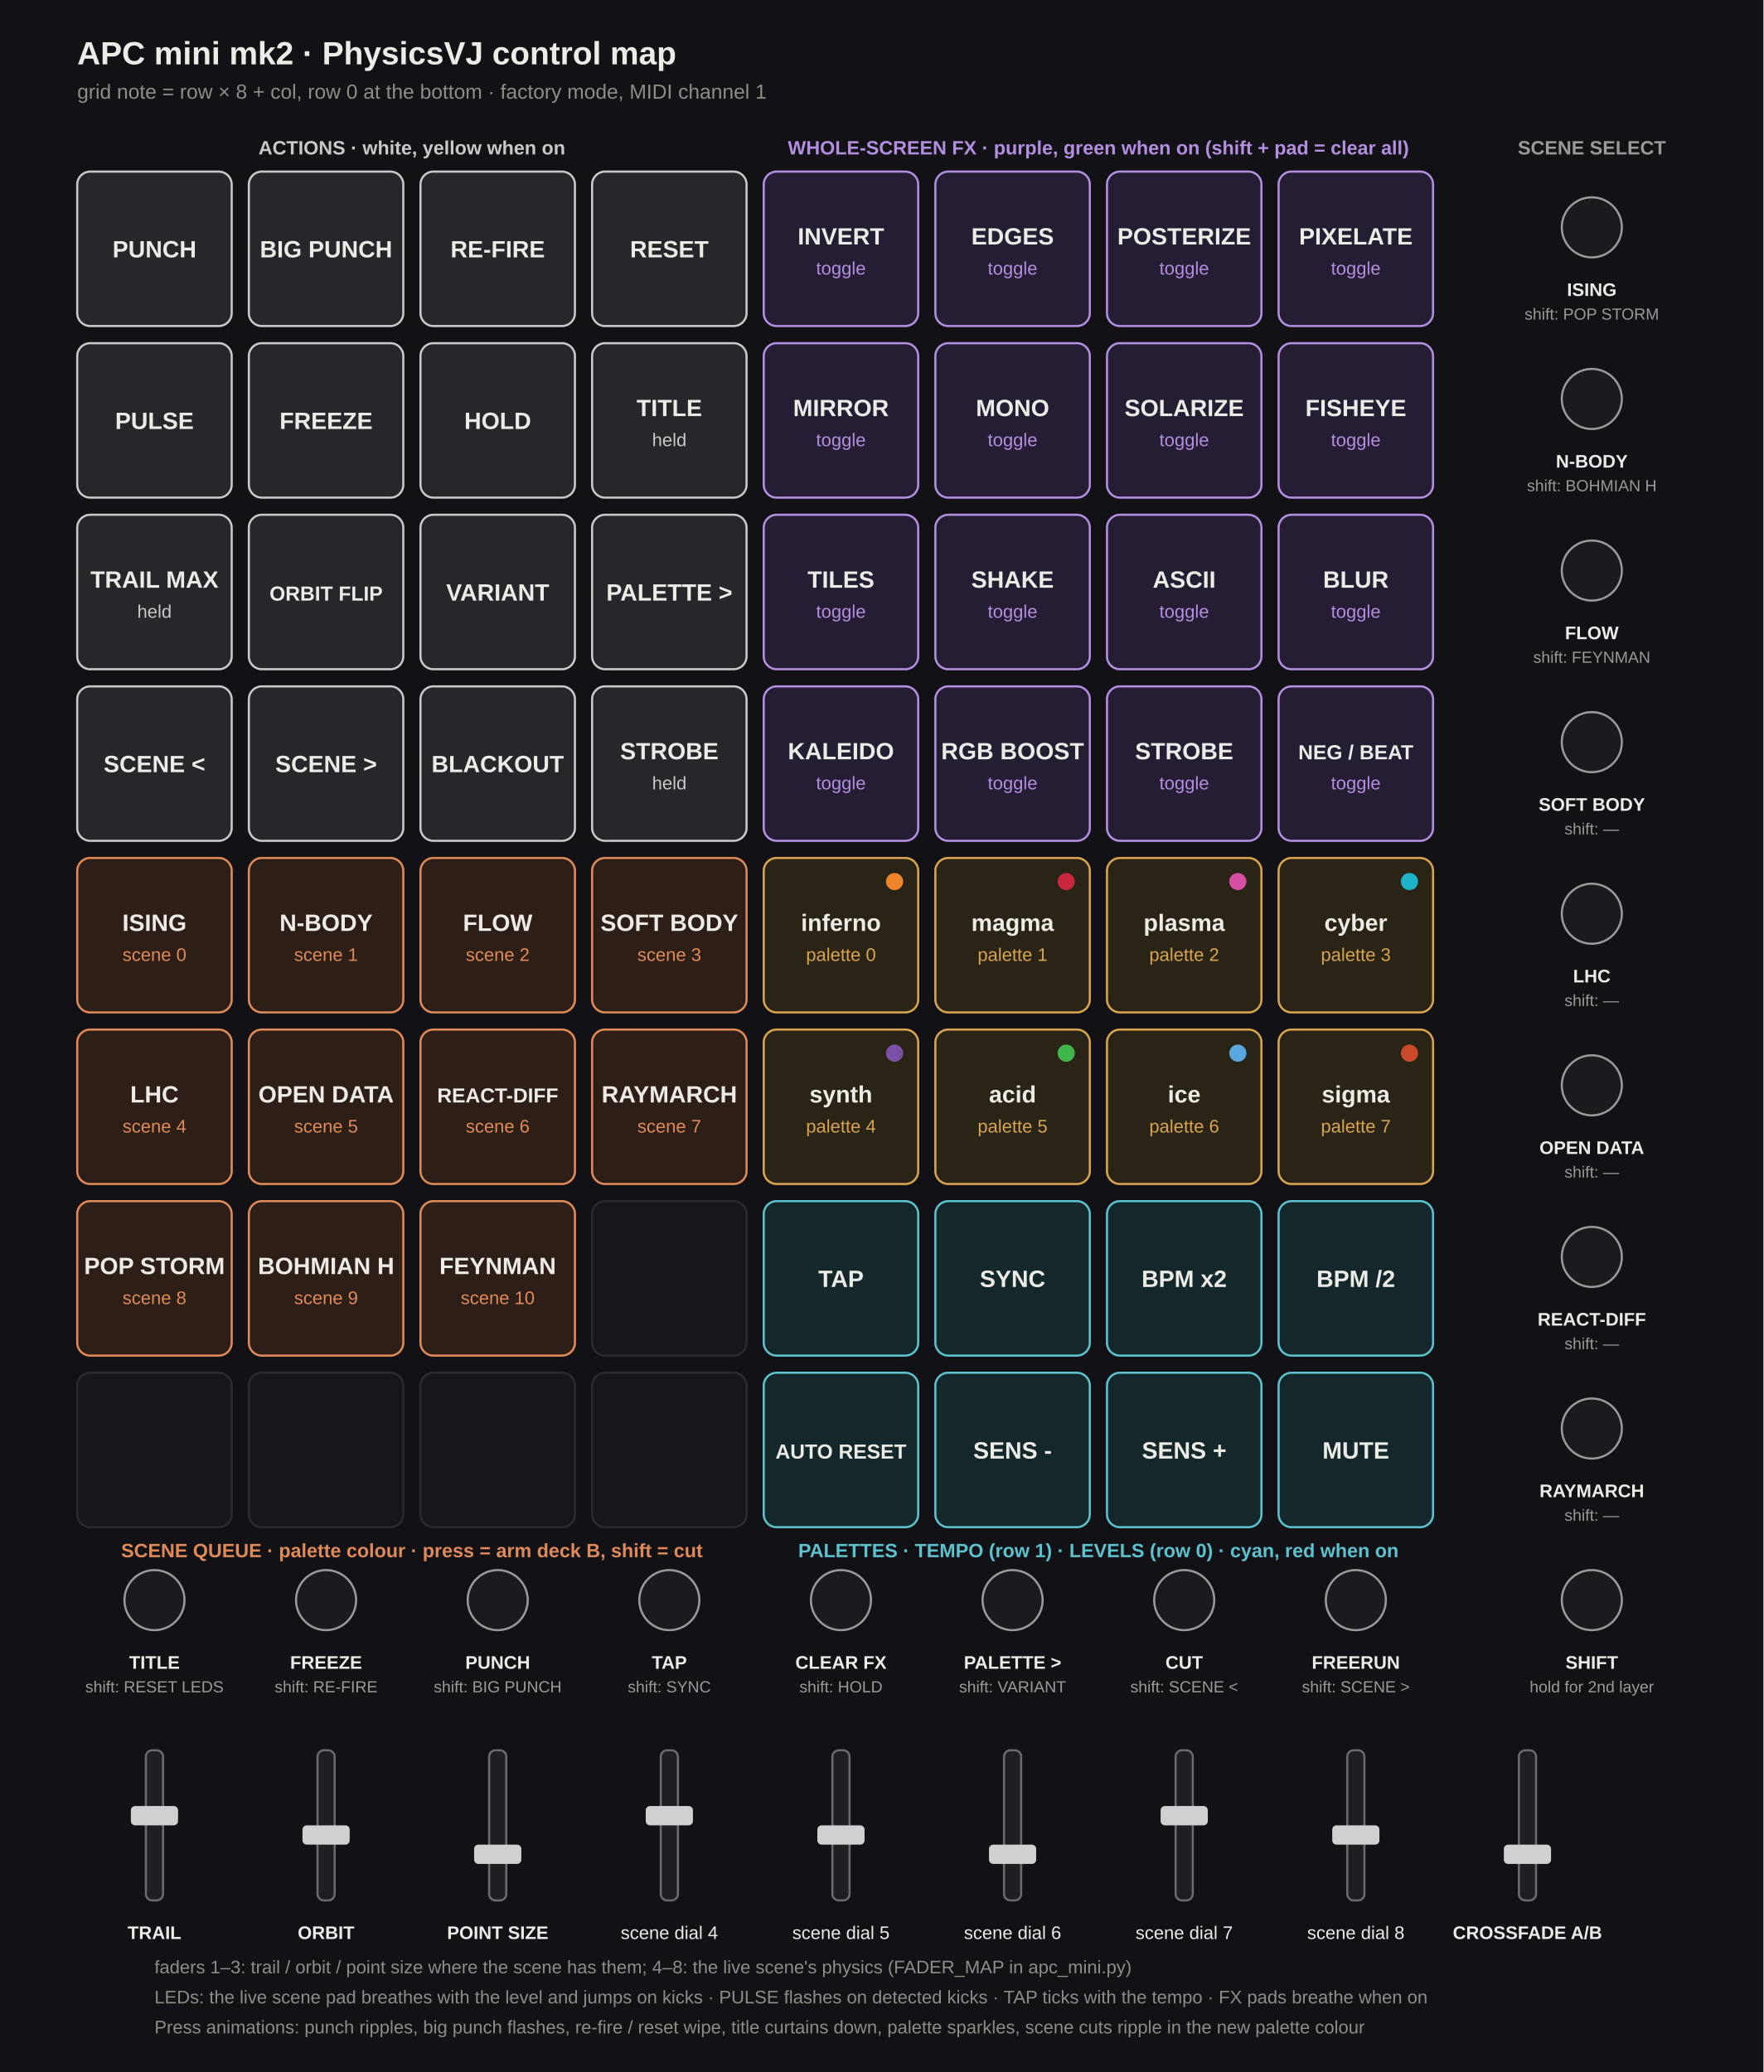
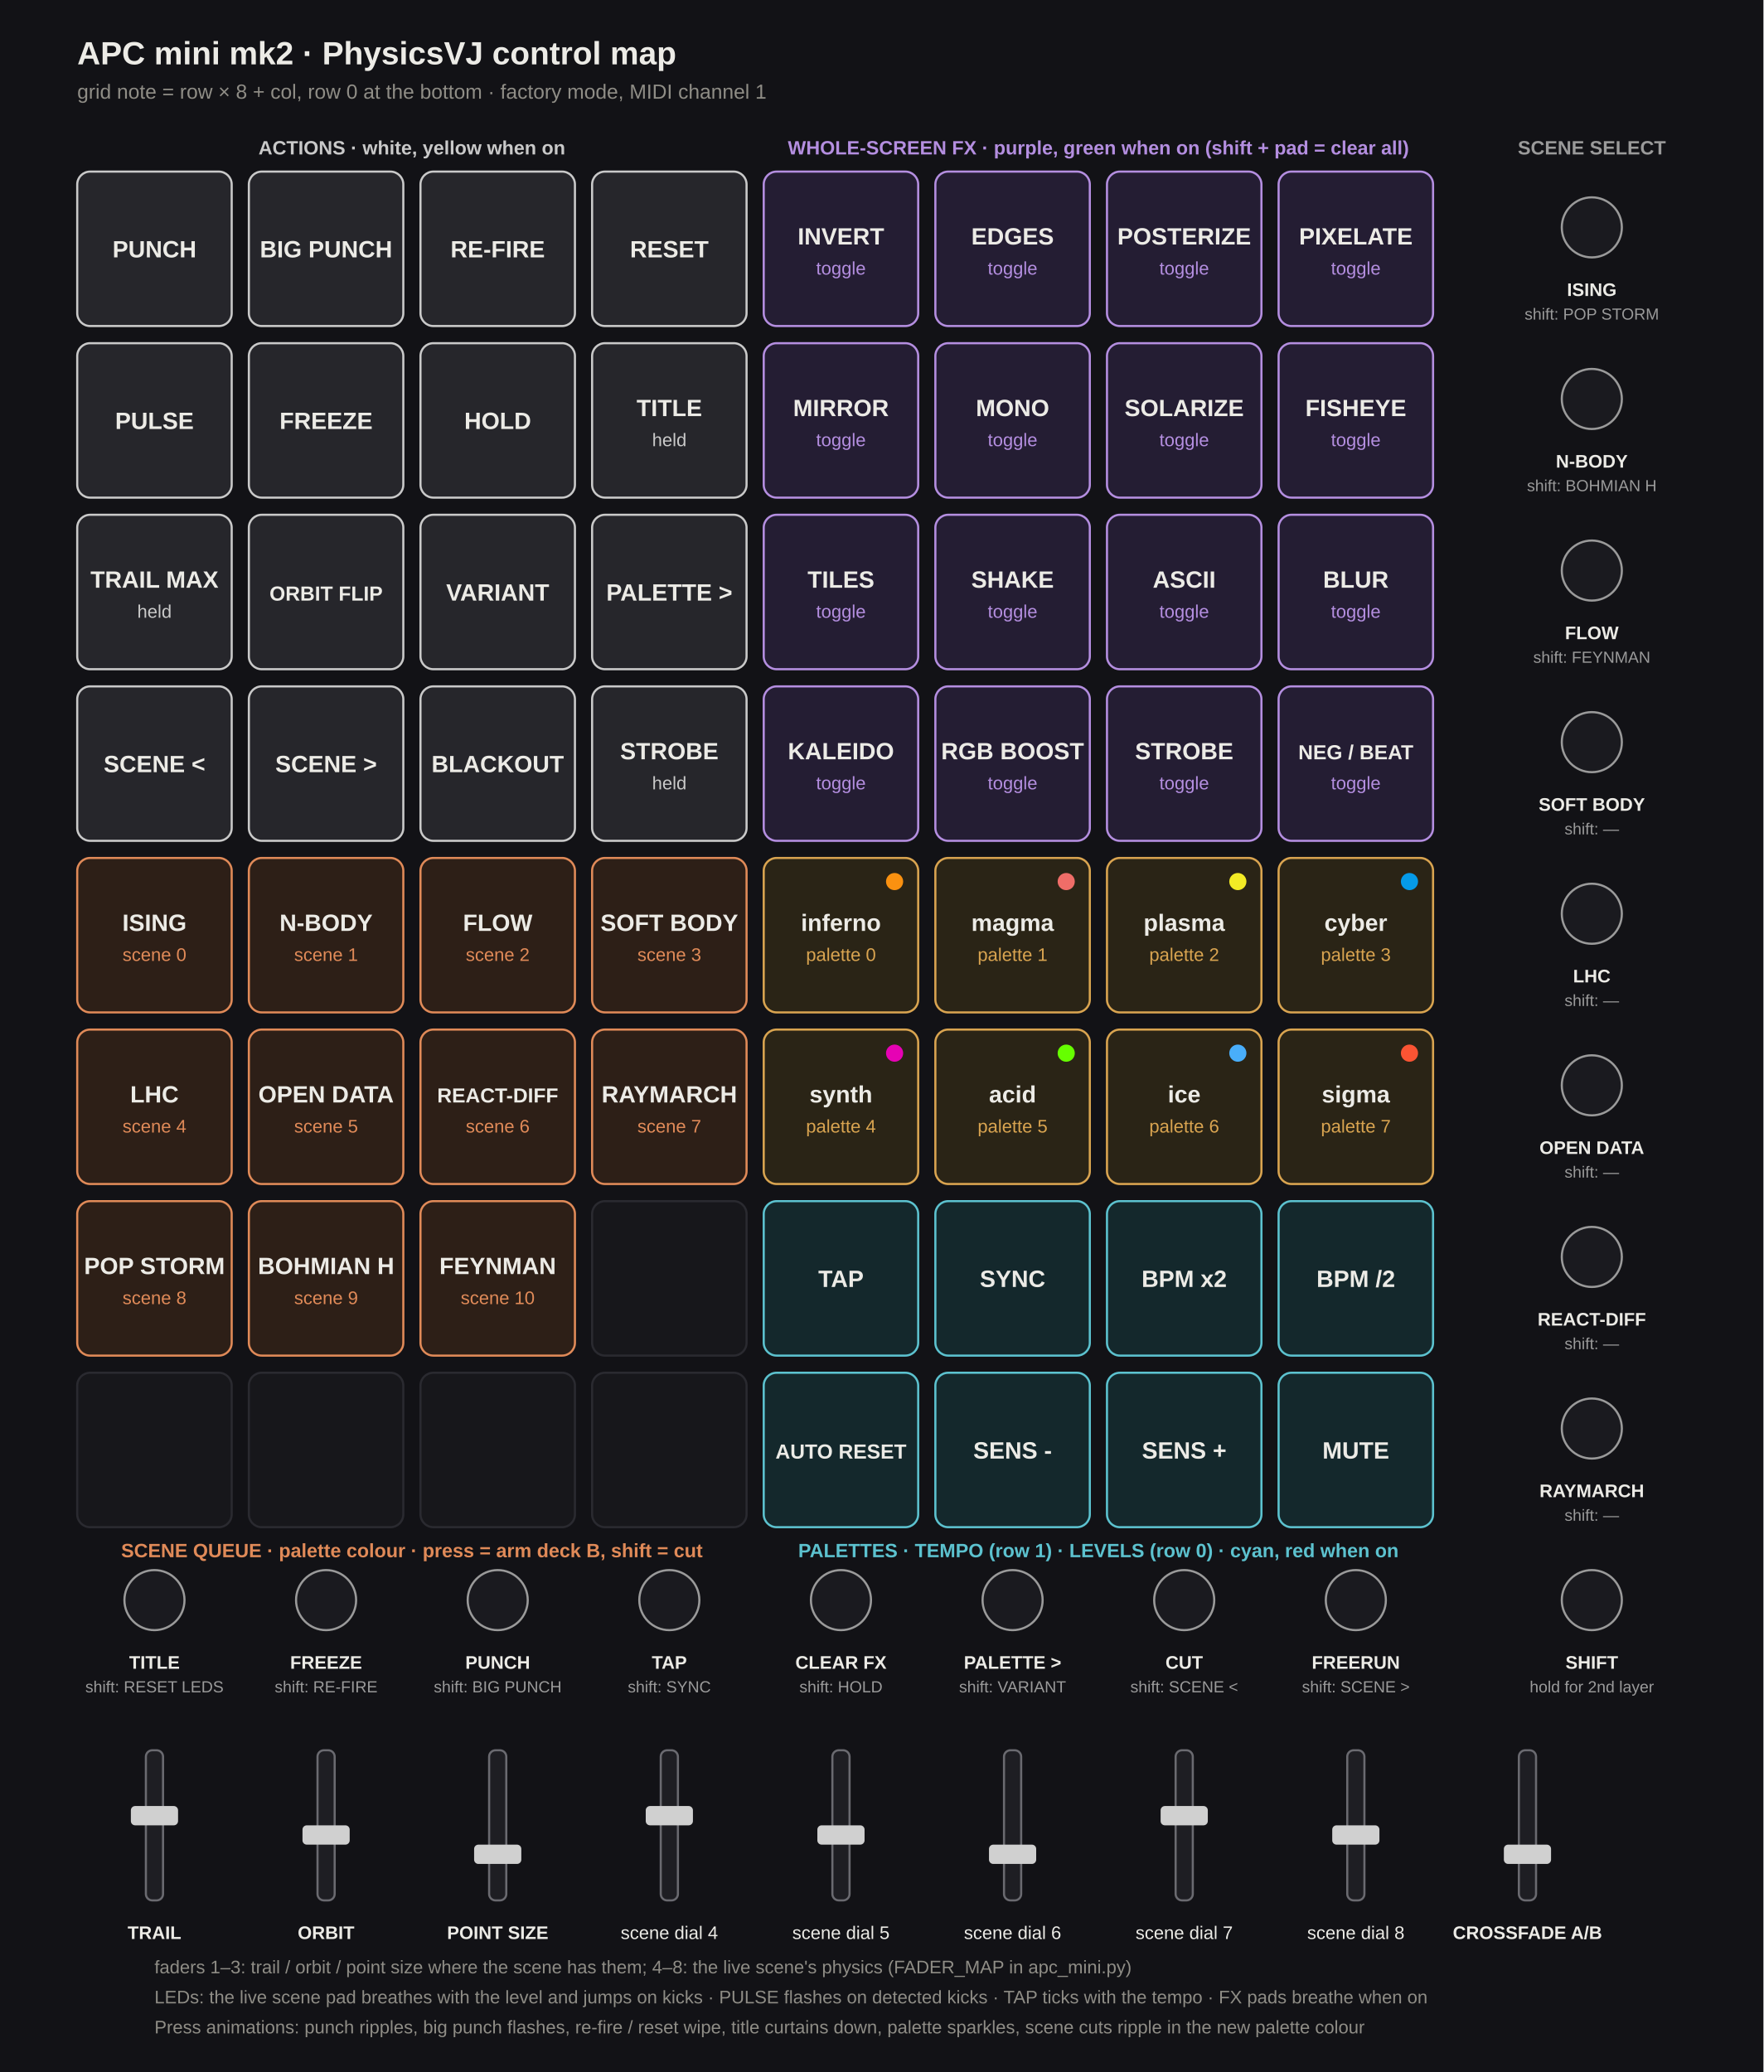
<svg xmlns="http://www.w3.org/2000/svg" width="822" height="966" viewBox="0 0 822 966">
  <rect width="100%" height="100%" fill="#121216" />
  <text x="36.0" y="30.0" font-size="15.0" font-weight="600" fill="#ecebe6" text-anchor="start" font-family="'IBM Plex Sans', 'Helvetica Neue', Arial, sans-serif">APC mini mk2  ·  PhysicsVJ control map</text>
  <text x="36.0" y="46.0" font-size="9.5" font-weight="400" fill="#8f8d86" text-anchor="start" font-family="'IBM Plex Sans', 'Helvetica Neue', Arial, sans-serif">grid note = row × 8 + col, row 0 at the bottom · factory mode, MIDI channel 1</text>
  <rect x="36.0" y="640.0" width="72" height="72" rx="6" fill="#17171b" stroke="#2a2a30" stroke-width="1" />
  <text x="72.0" y="680.0" font-size="11.0" font-weight="600" fill="#ecebe6" text-anchor="middle" font-family="'IBM Plex Sans', 'Helvetica Neue', Arial, sans-serif" />
  <rect x="116.0" y="640.0" width="72" height="72" rx="6" fill="#17171b" stroke="#2a2a30" stroke-width="1" />
  <text x="152.0" y="680.0" font-size="11.0" font-weight="600" fill="#ecebe6" text-anchor="middle" font-family="'IBM Plex Sans', 'Helvetica Neue', Arial, sans-serif" />
  <rect x="196.0" y="640.0" width="72" height="72" rx="6" fill="#17171b" stroke="#2a2a30" stroke-width="1" />
  <text x="232.0" y="680.0" font-size="11.0" font-weight="600" fill="#ecebe6" text-anchor="middle" font-family="'IBM Plex Sans', 'Helvetica Neue', Arial, sans-serif" />
  <rect x="276.0" y="640.0" width="72" height="72" rx="6" fill="#17171b" stroke="#2a2a30" stroke-width="1" />
  <text x="312.0" y="680.0" font-size="11.0" font-weight="600" fill="#ecebe6" text-anchor="middle" font-family="'IBM Plex Sans', 'Helvetica Neue', Arial, sans-serif" />
  <rect x="356.0" y="640.0" width="72" height="72" rx="6" fill="#14282c" stroke="#5cc2cf" stroke-width="1" />
  <text x="392.0" y="680.0" font-size="9.5" font-weight="600" fill="#ecebe6" text-anchor="middle" font-family="'IBM Plex Sans', 'Helvetica Neue', Arial, sans-serif">AUTO RESET</text>
  <rect x="436.0" y="640.0" width="72" height="72" rx="6" fill="#14282c" stroke="#5cc2cf" stroke-width="1" />
  <text x="472.0" y="680.0" font-size="11.0" font-weight="600" fill="#ecebe6" text-anchor="middle" font-family="'IBM Plex Sans', 'Helvetica Neue', Arial, sans-serif">SENS -</text>
  <rect x="516.0" y="640.0" width="72" height="72" rx="6" fill="#14282c" stroke="#5cc2cf" stroke-width="1" />
  <text x="552.0" y="680.0" font-size="11.0" font-weight="600" fill="#ecebe6" text-anchor="middle" font-family="'IBM Plex Sans', 'Helvetica Neue', Arial, sans-serif">SENS +</text>
  <rect x="596.0" y="640.0" width="72" height="72" rx="6" fill="#14282c" stroke="#5cc2cf" stroke-width="1" />
  <text x="632.0" y="680.0" font-size="11.0" font-weight="600" fill="#ecebe6" text-anchor="middle" font-family="'IBM Plex Sans', 'Helvetica Neue', Arial, sans-serif">MUTE</text>
  <rect x="36.0" y="560.0" width="72" height="72" rx="6" fill="#2d1f17" stroke="#e08a58" stroke-width="1" />
  <text x="72.0" y="594.0" font-size="11.0" font-weight="600" fill="#ecebe6" text-anchor="middle" font-family="'IBM Plex Sans', 'Helvetica Neue', Arial, sans-serif">POP STORM</text>
  <text x="72.0" y="608.0" font-size="8.5" font-weight="400" fill="#e08a58" text-anchor="middle" font-family="'IBM Plex Sans', 'Helvetica Neue', Arial, sans-serif">scene 8</text>
  <rect x="116.0" y="560.0" width="72" height="72" rx="6" fill="#2d1f17" stroke="#e08a58" stroke-width="1" />
  <text x="152.0" y="594.0" font-size="11.0" font-weight="600" fill="#ecebe6" text-anchor="middle" font-family="'IBM Plex Sans', 'Helvetica Neue', Arial, sans-serif">BOHMIAN H</text>
  <text x="152.0" y="608.0" font-size="8.5" font-weight="400" fill="#e08a58" text-anchor="middle" font-family="'IBM Plex Sans', 'Helvetica Neue', Arial, sans-serif">scene 9</text>
  <rect x="196.0" y="560.0" width="72" height="72" rx="6" fill="#2d1f17" stroke="#e08a58" stroke-width="1" />
  <text x="232.0" y="594.0" font-size="11.0" font-weight="600" fill="#ecebe6" text-anchor="middle" font-family="'IBM Plex Sans', 'Helvetica Neue', Arial, sans-serif">FEYNMAN</text>
  <text x="232.0" y="608.0" font-size="8.5" font-weight="400" fill="#e08a58" text-anchor="middle" font-family="'IBM Plex Sans', 'Helvetica Neue', Arial, sans-serif">scene 10</text>
  <rect x="276.0" y="560.0" width="72" height="72" rx="6" fill="#17171b" stroke="#2a2a30" stroke-width="1" />
  <text x="312.0" y="600.0" font-size="11.0" font-weight="600" fill="#ecebe6" text-anchor="middle" font-family="'IBM Plex Sans', 'Helvetica Neue', Arial, sans-serif" />
  <rect x="356.0" y="560.0" width="72" height="72" rx="6" fill="#14282c" stroke="#5cc2cf" stroke-width="1" />
  <text x="392.0" y="600.0" font-size="11.0" font-weight="600" fill="#ecebe6" text-anchor="middle" font-family="'IBM Plex Sans', 'Helvetica Neue', Arial, sans-serif">TAP</text>
  <rect x="436.0" y="560.0" width="72" height="72" rx="6" fill="#14282c" stroke="#5cc2cf" stroke-width="1" />
  <text x="472.0" y="600.0" font-size="11.0" font-weight="600" fill="#ecebe6" text-anchor="middle" font-family="'IBM Plex Sans', 'Helvetica Neue', Arial, sans-serif">SYNC</text>
  <rect x="516.0" y="560.0" width="72" height="72" rx="6" fill="#14282c" stroke="#5cc2cf" stroke-width="1" />
  <text x="552.0" y="600.0" font-size="11.0" font-weight="600" fill="#ecebe6" text-anchor="middle" font-family="'IBM Plex Sans', 'Helvetica Neue', Arial, sans-serif">BPM x2</text>
  <rect x="596.0" y="560.0" width="72" height="72" rx="6" fill="#14282c" stroke="#5cc2cf" stroke-width="1" />
  <text x="632.0" y="600.0" font-size="11.0" font-weight="600" fill="#ecebe6" text-anchor="middle" font-family="'IBM Plex Sans', 'Helvetica Neue', Arial, sans-serif">BPM /2</text>
  <rect x="36.0" y="480.0" width="72" height="72" rx="6" fill="#2d1f17" stroke="#e08a58" stroke-width="1" />
  <text x="72.0" y="514.0" font-size="11.0" font-weight="600" fill="#ecebe6" text-anchor="middle" font-family="'IBM Plex Sans', 'Helvetica Neue', Arial, sans-serif">LHC</text>
  <text x="72.0" y="528.0" font-size="8.5" font-weight="400" fill="#e08a58" text-anchor="middle" font-family="'IBM Plex Sans', 'Helvetica Neue', Arial, sans-serif">scene 4</text>
  <rect x="116.0" y="480.0" width="72" height="72" rx="6" fill="#2d1f17" stroke="#e08a58" stroke-width="1" />
  <text x="152.0" y="514.0" font-size="11.0" font-weight="600" fill="#ecebe6" text-anchor="middle" font-family="'IBM Plex Sans', 'Helvetica Neue', Arial, sans-serif">OPEN DATA</text>
  <text x="152.0" y="528.0" font-size="8.5" font-weight="400" fill="#e08a58" text-anchor="middle" font-family="'IBM Plex Sans', 'Helvetica Neue', Arial, sans-serif">scene 5</text>
  <rect x="196.0" y="480.0" width="72" height="72" rx="6" fill="#2d1f17" stroke="#e08a58" stroke-width="1" />
  <text x="232.0" y="514.0" font-size="9.5" font-weight="600" fill="#ecebe6" text-anchor="middle" font-family="'IBM Plex Sans', 'Helvetica Neue', Arial, sans-serif">REACT-DIFF</text>
  <text x="232.0" y="528.0" font-size="8.5" font-weight="400" fill="#e08a58" text-anchor="middle" font-family="'IBM Plex Sans', 'Helvetica Neue', Arial, sans-serif">scene 6</text>
  <rect x="276.0" y="480.0" width="72" height="72" rx="6" fill="#2d1f17" stroke="#e08a58" stroke-width="1" />
  <text x="312.0" y="514.0" font-size="11.0" font-weight="600" fill="#ecebe6" text-anchor="middle" font-family="'IBM Plex Sans', 'Helvetica Neue', Arial, sans-serif">RAYMARCH</text>
  <text x="312.0" y="528.0" font-size="8.5" font-weight="400" fill="#e08a58" text-anchor="middle" font-family="'IBM Plex Sans', 'Helvetica Neue', Arial, sans-serif">scene 7</text>
  <rect x="356.0" y="480.0" width="72" height="72" rx="6" fill="#2a2416" stroke="#d9a450" stroke-width="1" />
-   <circle cx="417.0" cy="491.0" r="4" fill="#7a4fa8" />
+   <circle cx="417.0" cy="491.0" r="4" fill="#e602b4" />
  <text x="392.0" y="514.0" font-size="11.0" font-weight="600" fill="#ecebe6" text-anchor="middle" font-family="'IBM Plex Sans', 'Helvetica Neue', Arial, sans-serif">synth</text>
  <text x="392.0" y="528.0" font-size="8.5" font-weight="400" fill="#d9a450" text-anchor="middle" font-family="'IBM Plex Sans', 'Helvetica Neue', Arial, sans-serif">palette 4</text>
  <rect x="436.0" y="480.0" width="72" height="72" rx="6" fill="#2a2416" stroke="#d9a450" stroke-width="1" />
-   <circle cx="497.0" cy="491.0" r="4" fill="#3fb64a" />
+   <circle cx="497.0" cy="491.0" r="4" fill="#66ff00" />
  <text x="472.0" y="514.0" font-size="11.0" font-weight="600" fill="#ecebe6" text-anchor="middle" font-family="'IBM Plex Sans', 'Helvetica Neue', Arial, sans-serif">acid</text>
  <text x="472.0" y="528.0" font-size="8.5" font-weight="400" fill="#d9a450" text-anchor="middle" font-family="'IBM Plex Sans', 'Helvetica Neue', Arial, sans-serif">palette 5</text>
  <rect x="516.0" y="480.0" width="72" height="72" rx="6" fill="#2a2416" stroke="#d9a450" stroke-width="1" />
-   <circle cx="577.0" cy="491.0" r="4" fill="#5aa7e0" />
+   <circle cx="577.0" cy="491.0" r="4" fill="#49aefa" />
  <text x="552.0" y="514.0" font-size="11.0" font-weight="600" fill="#ecebe6" text-anchor="middle" font-family="'IBM Plex Sans', 'Helvetica Neue', Arial, sans-serif">ice</text>
  <text x="552.0" y="528.0" font-size="8.5" font-weight="400" fill="#d9a450" text-anchor="middle" font-family="'IBM Plex Sans', 'Helvetica Neue', Arial, sans-serif">palette 6</text>
  <rect x="596.0" y="480.0" width="72" height="72" rx="6" fill="#2a2416" stroke="#d9a450" stroke-width="1" />
-   <circle cx="657.0" cy="491.0" r="4" fill="#c94a2a" />
+   <circle cx="657.0" cy="491.0" r="4" fill="#fa5433" />
  <text x="632.0" y="514.0" font-size="11.0" font-weight="600" fill="#ecebe6" text-anchor="middle" font-family="'IBM Plex Sans', 'Helvetica Neue', Arial, sans-serif">sigma</text>
  <text x="632.0" y="528.0" font-size="8.5" font-weight="400" fill="#d9a450" text-anchor="middle" font-family="'IBM Plex Sans', 'Helvetica Neue', Arial, sans-serif">palette 7</text>
  <rect x="36.0" y="400.0" width="72" height="72" rx="6" fill="#2d1f17" stroke="#e08a58" stroke-width="1" />
  <text x="72.0" y="434.0" font-size="11.0" font-weight="600" fill="#ecebe6" text-anchor="middle" font-family="'IBM Plex Sans', 'Helvetica Neue', Arial, sans-serif">ISING</text>
  <text x="72.0" y="448.0" font-size="8.5" font-weight="400" fill="#e08a58" text-anchor="middle" font-family="'IBM Plex Sans', 'Helvetica Neue', Arial, sans-serif">scene 0</text>
  <rect x="116.0" y="400.0" width="72" height="72" rx="6" fill="#2d1f17" stroke="#e08a58" stroke-width="1" />
  <text x="152.0" y="434.0" font-size="11.0" font-weight="600" fill="#ecebe6" text-anchor="middle" font-family="'IBM Plex Sans', 'Helvetica Neue', Arial, sans-serif">N-BODY</text>
  <text x="152.0" y="448.0" font-size="8.5" font-weight="400" fill="#e08a58" text-anchor="middle" font-family="'IBM Plex Sans', 'Helvetica Neue', Arial, sans-serif">scene 1</text>
  <rect x="196.0" y="400.0" width="72" height="72" rx="6" fill="#2d1f17" stroke="#e08a58" stroke-width="1" />
  <text x="232.0" y="434.0" font-size="11.0" font-weight="600" fill="#ecebe6" text-anchor="middle" font-family="'IBM Plex Sans', 'Helvetica Neue', Arial, sans-serif">FLOW</text>
  <text x="232.0" y="448.0" font-size="8.5" font-weight="400" fill="#e08a58" text-anchor="middle" font-family="'IBM Plex Sans', 'Helvetica Neue', Arial, sans-serif">scene 2</text>
  <rect x="276.0" y="400.0" width="72" height="72" rx="6" fill="#2d1f17" stroke="#e08a58" stroke-width="1" />
  <text x="312.0" y="434.0" font-size="11.0" font-weight="600" fill="#ecebe6" text-anchor="middle" font-family="'IBM Plex Sans', 'Helvetica Neue', Arial, sans-serif">SOFT BODY</text>
  <text x="312.0" y="448.0" font-size="8.5" font-weight="400" fill="#e08a58" text-anchor="middle" font-family="'IBM Plex Sans', 'Helvetica Neue', Arial, sans-serif">scene 3</text>
  <rect x="356.0" y="400.0" width="72" height="72" rx="6" fill="#2a2416" stroke="#d9a450" stroke-width="1" />
-   <circle cx="417.0" cy="411.0" r="4" fill="#f0842a" />
+   <circle cx="417.0" cy="411.0" r="4" fill="#fa9110" />
  <text x="392.0" y="434.0" font-size="11.0" font-weight="600" fill="#ecebe6" text-anchor="middle" font-family="'IBM Plex Sans', 'Helvetica Neue', Arial, sans-serif">inferno</text>
  <text x="392.0" y="448.0" font-size="8.5" font-weight="400" fill="#d9a450" text-anchor="middle" font-family="'IBM Plex Sans', 'Helvetica Neue', Arial, sans-serif">palette 0</text>
  <rect x="436.0" y="400.0" width="72" height="72" rx="6" fill="#2a2416" stroke="#d9a450" stroke-width="1" />
-   <circle cx="497.0" cy="411.0" r="4" fill="#c9273f" />
+   <circle cx="497.0" cy="411.0" r="4" fill="#ef6d68" />
  <text x="472.0" y="434.0" font-size="11.0" font-weight="600" fill="#ecebe6" text-anchor="middle" font-family="'IBM Plex Sans', 'Helvetica Neue', Arial, sans-serif">magma</text>
  <text x="472.0" y="448.0" font-size="8.5" font-weight="400" fill="#d9a450" text-anchor="middle" font-family="'IBM Plex Sans', 'Helvetica Neue', Arial, sans-serif">palette 1</text>
  <rect x="516.0" y="400.0" width="72" height="72" rx="6" fill="#2a2416" stroke="#d9a450" stroke-width="1" />
-   <circle cx="577.0" cy="411.0" r="4" fill="#d64fa3" />
+   <circle cx="577.0" cy="411.0" r="4" fill="#f3eb25" />
  <text x="552.0" y="434.0" font-size="11.0" font-weight="600" fill="#ecebe6" text-anchor="middle" font-family="'IBM Plex Sans', 'Helvetica Neue', Arial, sans-serif">plasma</text>
  <text x="552.0" y="448.0" font-size="8.5" font-weight="400" fill="#d9a450" text-anchor="middle" font-family="'IBM Plex Sans', 'Helvetica Neue', Arial, sans-serif">palette 2</text>
  <rect x="596.0" y="400.0" width="72" height="72" rx="6" fill="#2a2416" stroke="#d9a450" stroke-width="1" />
-   <circle cx="657.0" cy="411.0" r="4" fill="#1fb3c9" />
+   <circle cx="657.0" cy="411.0" r="4" fill="#059ae8" />
  <text x="632.0" y="434.0" font-size="11.0" font-weight="600" fill="#ecebe6" text-anchor="middle" font-family="'IBM Plex Sans', 'Helvetica Neue', Arial, sans-serif">cyber</text>
  <text x="632.0" y="448.0" font-size="8.5" font-weight="400" fill="#d9a450" text-anchor="middle" font-family="'IBM Plex Sans', 'Helvetica Neue', Arial, sans-serif">palette 3</text>
  <rect x="36.0" y="320.0" width="72" height="72" rx="6" fill="#26262b" stroke="#c9c9c9" stroke-width="1" />
  <text x="72.0" y="360.0" font-size="11.0" font-weight="600" fill="#ecebe6" text-anchor="middle" font-family="'IBM Plex Sans', 'Helvetica Neue', Arial, sans-serif">SCENE &lt;</text>
  <rect x="116.0" y="320.0" width="72" height="72" rx="6" fill="#26262b" stroke="#c9c9c9" stroke-width="1" />
  <text x="152.0" y="360.0" font-size="11.0" font-weight="600" fill="#ecebe6" text-anchor="middle" font-family="'IBM Plex Sans', 'Helvetica Neue', Arial, sans-serif">SCENE &gt;</text>
  <rect x="196.0" y="320.0" width="72" height="72" rx="6" fill="#26262b" stroke="#c9c9c9" stroke-width="1" />
  <text x="232.0" y="360.0" font-size="11.0" font-weight="600" fill="#ecebe6" text-anchor="middle" font-family="'IBM Plex Sans', 'Helvetica Neue', Arial, sans-serif">BLACKOUT</text>
  <rect x="276.0" y="320.0" width="72" height="72" rx="6" fill="#26262b" stroke="#c9c9c9" stroke-width="1" />
  <text x="312.0" y="354.0" font-size="11.0" font-weight="600" fill="#ecebe6" text-anchor="middle" font-family="'IBM Plex Sans', 'Helvetica Neue', Arial, sans-serif">STROBE</text>
  <text x="312.0" y="368.0" font-size="8.5" font-weight="400" fill="#c9c9c9" text-anchor="middle" font-family="'IBM Plex Sans', 'Helvetica Neue', Arial, sans-serif">held</text>
  <rect x="356.0" y="320.0" width="72" height="72" rx="6" fill="#241d33" stroke="#b48ee0" stroke-width="1" />
  <text x="392.0" y="354.0" font-size="11.0" font-weight="600" fill="#ecebe6" text-anchor="middle" font-family="'IBM Plex Sans', 'Helvetica Neue', Arial, sans-serif">KALEIDO</text>
  <text x="392.0" y="368.0" font-size="8.5" font-weight="400" fill="#b48ee0" text-anchor="middle" font-family="'IBM Plex Sans', 'Helvetica Neue', Arial, sans-serif">toggle</text>
  <rect x="436.0" y="320.0" width="72" height="72" rx="6" fill="#241d33" stroke="#b48ee0" stroke-width="1" />
  <text x="472.0" y="354.0" font-size="11.0" font-weight="600" fill="#ecebe6" text-anchor="middle" font-family="'IBM Plex Sans', 'Helvetica Neue', Arial, sans-serif">RGB BOOST</text>
  <text x="472.0" y="368.0" font-size="8.5" font-weight="400" fill="#b48ee0" text-anchor="middle" font-family="'IBM Plex Sans', 'Helvetica Neue', Arial, sans-serif">toggle</text>
  <rect x="516.0" y="320.0" width="72" height="72" rx="6" fill="#241d33" stroke="#b48ee0" stroke-width="1" />
  <text x="552.0" y="354.0" font-size="11.0" font-weight="600" fill="#ecebe6" text-anchor="middle" font-family="'IBM Plex Sans', 'Helvetica Neue', Arial, sans-serif">STROBE</text>
  <text x="552.0" y="368.0" font-size="8.5" font-weight="400" fill="#b48ee0" text-anchor="middle" font-family="'IBM Plex Sans', 'Helvetica Neue', Arial, sans-serif">toggle</text>
  <rect x="596.0" y="320.0" width="72" height="72" rx="6" fill="#241d33" stroke="#b48ee0" stroke-width="1" />
  <text x="632.0" y="354.0" font-size="9.5" font-weight="600" fill="#ecebe6" text-anchor="middle" font-family="'IBM Plex Sans', 'Helvetica Neue', Arial, sans-serif">NEG / BEAT</text>
  <text x="632.0" y="368.0" font-size="8.5" font-weight="400" fill="#b48ee0" text-anchor="middle" font-family="'IBM Plex Sans', 'Helvetica Neue', Arial, sans-serif">toggle</text>
  <rect x="36.0" y="240.0" width="72" height="72" rx="6" fill="#26262b" stroke="#c9c9c9" stroke-width="1" />
  <text x="72.0" y="274.0" font-size="11.0" font-weight="600" fill="#ecebe6" text-anchor="middle" font-family="'IBM Plex Sans', 'Helvetica Neue', Arial, sans-serif">TRAIL MAX</text>
  <text x="72.0" y="288.0" font-size="8.5" font-weight="400" fill="#c9c9c9" text-anchor="middle" font-family="'IBM Plex Sans', 'Helvetica Neue', Arial, sans-serif">held</text>
  <rect x="116.0" y="240.0" width="72" height="72" rx="6" fill="#26262b" stroke="#c9c9c9" stroke-width="1" />
  <text x="152.0" y="280.0" font-size="9.5" font-weight="600" fill="#ecebe6" text-anchor="middle" font-family="'IBM Plex Sans', 'Helvetica Neue', Arial, sans-serif">ORBIT FLIP</text>
  <rect x="196.0" y="240.0" width="72" height="72" rx="6" fill="#26262b" stroke="#c9c9c9" stroke-width="1" />
  <text x="232.0" y="280.0" font-size="11.0" font-weight="600" fill="#ecebe6" text-anchor="middle" font-family="'IBM Plex Sans', 'Helvetica Neue', Arial, sans-serif">VARIANT</text>
  <rect x="276.0" y="240.0" width="72" height="72" rx="6" fill="#26262b" stroke="#c9c9c9" stroke-width="1" />
  <text x="312.0" y="280.0" font-size="11.0" font-weight="600" fill="#ecebe6" text-anchor="middle" font-family="'IBM Plex Sans', 'Helvetica Neue', Arial, sans-serif">PALETTE &gt;</text>
  <rect x="356.0" y="240.0" width="72" height="72" rx="6" fill="#241d33" stroke="#b48ee0" stroke-width="1" />
  <text x="392.0" y="274.0" font-size="11.0" font-weight="600" fill="#ecebe6" text-anchor="middle" font-family="'IBM Plex Sans', 'Helvetica Neue', Arial, sans-serif">TILES</text>
  <text x="392.0" y="288.0" font-size="8.5" font-weight="400" fill="#b48ee0" text-anchor="middle" font-family="'IBM Plex Sans', 'Helvetica Neue', Arial, sans-serif">toggle</text>
  <rect x="436.0" y="240.0" width="72" height="72" rx="6" fill="#241d33" stroke="#b48ee0" stroke-width="1" />
  <text x="472.0" y="274.0" font-size="11.0" font-weight="600" fill="#ecebe6" text-anchor="middle" font-family="'IBM Plex Sans', 'Helvetica Neue', Arial, sans-serif">SHAKE</text>
  <text x="472.0" y="288.0" font-size="8.5" font-weight="400" fill="#b48ee0" text-anchor="middle" font-family="'IBM Plex Sans', 'Helvetica Neue', Arial, sans-serif">toggle</text>
  <rect x="516.0" y="240.0" width="72" height="72" rx="6" fill="#241d33" stroke="#b48ee0" stroke-width="1" />
  <text x="552.0" y="274.0" font-size="11.0" font-weight="600" fill="#ecebe6" text-anchor="middle" font-family="'IBM Plex Sans', 'Helvetica Neue', Arial, sans-serif">ASCII</text>
  <text x="552.0" y="288.0" font-size="8.5" font-weight="400" fill="#b48ee0" text-anchor="middle" font-family="'IBM Plex Sans', 'Helvetica Neue', Arial, sans-serif">toggle</text>
  <rect x="596.0" y="240.0" width="72" height="72" rx="6" fill="#241d33" stroke="#b48ee0" stroke-width="1" />
  <text x="632.0" y="274.0" font-size="11.0" font-weight="600" fill="#ecebe6" text-anchor="middle" font-family="'IBM Plex Sans', 'Helvetica Neue', Arial, sans-serif">BLUR</text>
  <text x="632.0" y="288.0" font-size="8.5" font-weight="400" fill="#b48ee0" text-anchor="middle" font-family="'IBM Plex Sans', 'Helvetica Neue', Arial, sans-serif">toggle</text>
  <rect x="36.0" y="160.0" width="72" height="72" rx="6" fill="#26262b" stroke="#c9c9c9" stroke-width="1" />
  <text x="72.0" y="200.0" font-size="11.0" font-weight="600" fill="#ecebe6" text-anchor="middle" font-family="'IBM Plex Sans', 'Helvetica Neue', Arial, sans-serif">PULSE</text>
  <rect x="116.0" y="160.0" width="72" height="72" rx="6" fill="#26262b" stroke="#c9c9c9" stroke-width="1" />
  <text x="152.0" y="200.0" font-size="11.0" font-weight="600" fill="#ecebe6" text-anchor="middle" font-family="'IBM Plex Sans', 'Helvetica Neue', Arial, sans-serif">FREEZE</text>
  <rect x="196.0" y="160.0" width="72" height="72" rx="6" fill="#26262b" stroke="#c9c9c9" stroke-width="1" />
  <text x="232.0" y="200.0" font-size="11.0" font-weight="600" fill="#ecebe6" text-anchor="middle" font-family="'IBM Plex Sans', 'Helvetica Neue', Arial, sans-serif">HOLD</text>
  <rect x="276.0" y="160.0" width="72" height="72" rx="6" fill="#26262b" stroke="#c9c9c9" stroke-width="1" />
  <text x="312.0" y="194.0" font-size="11.0" font-weight="600" fill="#ecebe6" text-anchor="middle" font-family="'IBM Plex Sans', 'Helvetica Neue', Arial, sans-serif">TITLE</text>
  <text x="312.0" y="208.0" font-size="8.5" font-weight="400" fill="#c9c9c9" text-anchor="middle" font-family="'IBM Plex Sans', 'Helvetica Neue', Arial, sans-serif">held</text>
  <rect x="356.0" y="160.0" width="72" height="72" rx="6" fill="#241d33" stroke="#b48ee0" stroke-width="1" />
  <text x="392.0" y="194.0" font-size="11.0" font-weight="600" fill="#ecebe6" text-anchor="middle" font-family="'IBM Plex Sans', 'Helvetica Neue', Arial, sans-serif">MIRROR</text>
  <text x="392.0" y="208.0" font-size="8.5" font-weight="400" fill="#b48ee0" text-anchor="middle" font-family="'IBM Plex Sans', 'Helvetica Neue', Arial, sans-serif">toggle</text>
  <rect x="436.0" y="160.0" width="72" height="72" rx="6" fill="#241d33" stroke="#b48ee0" stroke-width="1" />
  <text x="472.0" y="194.0" font-size="11.0" font-weight="600" fill="#ecebe6" text-anchor="middle" font-family="'IBM Plex Sans', 'Helvetica Neue', Arial, sans-serif">MONO</text>
  <text x="472.0" y="208.0" font-size="8.5" font-weight="400" fill="#b48ee0" text-anchor="middle" font-family="'IBM Plex Sans', 'Helvetica Neue', Arial, sans-serif">toggle</text>
  <rect x="516.0" y="160.0" width="72" height="72" rx="6" fill="#241d33" stroke="#b48ee0" stroke-width="1" />
  <text x="552.0" y="194.0" font-size="11.0" font-weight="600" fill="#ecebe6" text-anchor="middle" font-family="'IBM Plex Sans', 'Helvetica Neue', Arial, sans-serif">SOLARIZE</text>
  <text x="552.0" y="208.0" font-size="8.5" font-weight="400" fill="#b48ee0" text-anchor="middle" font-family="'IBM Plex Sans', 'Helvetica Neue', Arial, sans-serif">toggle</text>
  <rect x="596.0" y="160.0" width="72" height="72" rx="6" fill="#241d33" stroke="#b48ee0" stroke-width="1" />
  <text x="632.0" y="194.0" font-size="11.0" font-weight="600" fill="#ecebe6" text-anchor="middle" font-family="'IBM Plex Sans', 'Helvetica Neue', Arial, sans-serif">FISHEYE</text>
  <text x="632.0" y="208.0" font-size="8.5" font-weight="400" fill="#b48ee0" text-anchor="middle" font-family="'IBM Plex Sans', 'Helvetica Neue', Arial, sans-serif">toggle</text>
  <rect x="36.0" y="80.0" width="72" height="72" rx="6" fill="#26262b" stroke="#c9c9c9" stroke-width="1" />
  <text x="72.0" y="120.0" font-size="11.0" font-weight="600" fill="#ecebe6" text-anchor="middle" font-family="'IBM Plex Sans', 'Helvetica Neue', Arial, sans-serif">PUNCH</text>
  <rect x="116.0" y="80.0" width="72" height="72" rx="6" fill="#26262b" stroke="#c9c9c9" stroke-width="1" />
  <text x="152.0" y="120.0" font-size="11.0" font-weight="600" fill="#ecebe6" text-anchor="middle" font-family="'IBM Plex Sans', 'Helvetica Neue', Arial, sans-serif">BIG PUNCH</text>
  <rect x="196.0" y="80.0" width="72" height="72" rx="6" fill="#26262b" stroke="#c9c9c9" stroke-width="1" />
  <text x="232.0" y="120.0" font-size="11.0" font-weight="600" fill="#ecebe6" text-anchor="middle" font-family="'IBM Plex Sans', 'Helvetica Neue', Arial, sans-serif">RE-FIRE</text>
  <rect x="276.0" y="80.0" width="72" height="72" rx="6" fill="#26262b" stroke="#c9c9c9" stroke-width="1" />
  <text x="312.0" y="120.0" font-size="11.0" font-weight="600" fill="#ecebe6" text-anchor="middle" font-family="'IBM Plex Sans', 'Helvetica Neue', Arial, sans-serif">RESET</text>
  <rect x="356.0" y="80.0" width="72" height="72" rx="6" fill="#241d33" stroke="#b48ee0" stroke-width="1" />
  <text x="392.0" y="114.0" font-size="11.0" font-weight="600" fill="#ecebe6" text-anchor="middle" font-family="'IBM Plex Sans', 'Helvetica Neue', Arial, sans-serif">INVERT</text>
  <text x="392.0" y="128.0" font-size="8.5" font-weight="400" fill="#b48ee0" text-anchor="middle" font-family="'IBM Plex Sans', 'Helvetica Neue', Arial, sans-serif">toggle</text>
  <rect x="436.0" y="80.0" width="72" height="72" rx="6" fill="#241d33" stroke="#b48ee0" stroke-width="1" />
  <text x="472.0" y="114.0" font-size="11.0" font-weight="600" fill="#ecebe6" text-anchor="middle" font-family="'IBM Plex Sans', 'Helvetica Neue', Arial, sans-serif">EDGES</text>
  <text x="472.0" y="128.0" font-size="8.5" font-weight="400" fill="#b48ee0" text-anchor="middle" font-family="'IBM Plex Sans', 'Helvetica Neue', Arial, sans-serif">toggle</text>
  <rect x="516.0" y="80.0" width="72" height="72" rx="6" fill="#241d33" stroke="#b48ee0" stroke-width="1" />
  <text x="552.0" y="114.0" font-size="11.0" font-weight="600" fill="#ecebe6" text-anchor="middle" font-family="'IBM Plex Sans', 'Helvetica Neue', Arial, sans-serif">POSTERIZE</text>
  <text x="552.0" y="128.0" font-size="8.5" font-weight="400" fill="#b48ee0" text-anchor="middle" font-family="'IBM Plex Sans', 'Helvetica Neue', Arial, sans-serif">toggle</text>
  <rect x="596.0" y="80.0" width="72" height="72" rx="6" fill="#241d33" stroke="#b48ee0" stroke-width="1" />
  <text x="632.0" y="114.0" font-size="11.0" font-weight="600" fill="#ecebe6" text-anchor="middle" font-family="'IBM Plex Sans', 'Helvetica Neue', Arial, sans-serif">PIXELATE</text>
  <text x="632.0" y="128.0" font-size="8.5" font-weight="400" fill="#b48ee0" text-anchor="middle" font-family="'IBM Plex Sans', 'Helvetica Neue', Arial, sans-serif">toggle</text>
  <text x="192.0" y="72.0" font-size="9.0" font-weight="600" fill="#c9c9c9" text-anchor="middle" font-family="'IBM Plex Sans', 'Helvetica Neue', Arial, sans-serif">ACTIONS · white, yellow when on</text>
  <text x="512.0" y="72.0" font-size="9.0" font-weight="600" fill="#b48ee0" text-anchor="middle" font-family="'IBM Plex Sans', 'Helvetica Neue', Arial, sans-serif">WHOLE-SCREEN FX · purple, green when on  (shift + pad = clear all)</text>
  <text x="192.0" y="726.0" font-size="9.0" font-weight="600" fill="#e08a58" text-anchor="middle" font-family="'IBM Plex Sans', 'Helvetica Neue', Arial, sans-serif">SCENE QUEUE · palette colour · press = arm deck B, shift = cut</text>
  <text x="512.0" y="726.0" font-size="9.0" font-weight="600" fill="#5cc2cf" text-anchor="middle" font-family="'IBM Plex Sans', 'Helvetica Neue', Arial, sans-serif">PALETTES · TEMPO (row 1) · LEVELS (row 0) · cyan, red when on</text>
  <text x="742.0" y="72.0" font-size="9.0" font-weight="600" fill="#9a9a9a" text-anchor="middle" font-family="'IBM Plex Sans', 'Helvetica Neue', Arial, sans-serif">SCENE SELECT</text>
  <circle cx="742.0" cy="106.0" r="14" fill="#1a1a1f" stroke="#9a9a9a" stroke-width="1" />
  <text x="742.0" y="138.0" font-size="8.5" font-weight="600" fill="#ecebe6" text-anchor="middle" font-family="'IBM Plex Sans', 'Helvetica Neue', Arial, sans-serif">ISING</text>
  <text x="742.0" y="149.0" font-size="7.5" font-weight="400" fill="#9a9a9a" text-anchor="middle" font-family="'IBM Plex Sans', 'Helvetica Neue', Arial, sans-serif">shift: POP STORM</text>
  <circle cx="742.0" cy="186.0" r="14" fill="#1a1a1f" stroke="#9a9a9a" stroke-width="1" />
  <text x="742.0" y="218.0" font-size="8.5" font-weight="600" fill="#ecebe6" text-anchor="middle" font-family="'IBM Plex Sans', 'Helvetica Neue', Arial, sans-serif">N-BODY</text>
  <text x="742.0" y="229.0" font-size="7.5" font-weight="400" fill="#9a9a9a" text-anchor="middle" font-family="'IBM Plex Sans', 'Helvetica Neue', Arial, sans-serif">shift: BOHMIAN H</text>
  <circle cx="742.0" cy="266.0" r="14" fill="#1a1a1f" stroke="#9a9a9a" stroke-width="1" />
  <text x="742.0" y="298.0" font-size="8.5" font-weight="600" fill="#ecebe6" text-anchor="middle" font-family="'IBM Plex Sans', 'Helvetica Neue', Arial, sans-serif">FLOW</text>
  <text x="742.0" y="309.0" font-size="7.5" font-weight="400" fill="#9a9a9a" text-anchor="middle" font-family="'IBM Plex Sans', 'Helvetica Neue', Arial, sans-serif">shift: FEYNMAN</text>
  <circle cx="742.0" cy="346.0" r="14" fill="#1a1a1f" stroke="#9a9a9a" stroke-width="1" />
  <text x="742.0" y="378.0" font-size="8.5" font-weight="600" fill="#ecebe6" text-anchor="middle" font-family="'IBM Plex Sans', 'Helvetica Neue', Arial, sans-serif">SOFT BODY</text>
  <text x="742.0" y="389.0" font-size="7.5" font-weight="400" fill="#9a9a9a" text-anchor="middle" font-family="'IBM Plex Sans', 'Helvetica Neue', Arial, sans-serif">shift: —</text>
  <circle cx="742.0" cy="426.0" r="14" fill="#1a1a1f" stroke="#9a9a9a" stroke-width="1" />
  <text x="742.0" y="458.0" font-size="8.5" font-weight="600" fill="#ecebe6" text-anchor="middle" font-family="'IBM Plex Sans', 'Helvetica Neue', Arial, sans-serif">LHC</text>
  <text x="742.0" y="469.0" font-size="7.5" font-weight="400" fill="#9a9a9a" text-anchor="middle" font-family="'IBM Plex Sans', 'Helvetica Neue', Arial, sans-serif">shift: —</text>
  <circle cx="742.0" cy="506.0" r="14" fill="#1a1a1f" stroke="#9a9a9a" stroke-width="1" />
  <text x="742.0" y="538.0" font-size="8.5" font-weight="600" fill="#ecebe6" text-anchor="middle" font-family="'IBM Plex Sans', 'Helvetica Neue', Arial, sans-serif">OPEN DATA</text>
  <text x="742.0" y="549.0" font-size="7.5" font-weight="400" fill="#9a9a9a" text-anchor="middle" font-family="'IBM Plex Sans', 'Helvetica Neue', Arial, sans-serif">shift: —</text>
  <circle cx="742.0" cy="586.0" r="14" fill="#1a1a1f" stroke="#9a9a9a" stroke-width="1" />
  <text x="742.0" y="618.0" font-size="8.5" font-weight="600" fill="#ecebe6" text-anchor="middle" font-family="'IBM Plex Sans', 'Helvetica Neue', Arial, sans-serif">REACT-DIFF</text>
  <text x="742.0" y="629.0" font-size="7.5" font-weight="400" fill="#9a9a9a" text-anchor="middle" font-family="'IBM Plex Sans', 'Helvetica Neue', Arial, sans-serif">shift: —</text>
  <circle cx="742.0" cy="666.0" r="14" fill="#1a1a1f" stroke="#9a9a9a" stroke-width="1" />
  <text x="742.0" y="698.0" font-size="8.5" font-weight="600" fill="#ecebe6" text-anchor="middle" font-family="'IBM Plex Sans', 'Helvetica Neue', Arial, sans-serif">RAYMARCH</text>
  <text x="742.0" y="709.0" font-size="7.5" font-weight="400" fill="#9a9a9a" text-anchor="middle" font-family="'IBM Plex Sans', 'Helvetica Neue', Arial, sans-serif">shift: —</text>
  <circle cx="72.0" cy="746.0" r="14" fill="#1a1a1f" stroke="#9a9a9a" stroke-width="1" />
  <text x="72.0" y="778.0" font-size="8.5" font-weight="600" fill="#ecebe6" text-anchor="middle" font-family="'IBM Plex Sans', 'Helvetica Neue', Arial, sans-serif">TITLE</text>
  <text x="72.0" y="789.0" font-size="7.5" font-weight="400" fill="#9a9a9a" text-anchor="middle" font-family="'IBM Plex Sans', 'Helvetica Neue', Arial, sans-serif">shift: RESET LEDS</text>
  <circle cx="152.0" cy="746.0" r="14" fill="#1a1a1f" stroke="#9a9a9a" stroke-width="1" />
  <text x="152.0" y="778.0" font-size="8.5" font-weight="600" fill="#ecebe6" text-anchor="middle" font-family="'IBM Plex Sans', 'Helvetica Neue', Arial, sans-serif">FREEZE</text>
  <text x="152.0" y="789.0" font-size="7.5" font-weight="400" fill="#9a9a9a" text-anchor="middle" font-family="'IBM Plex Sans', 'Helvetica Neue', Arial, sans-serif">shift: RE-FIRE</text>
  <circle cx="232.0" cy="746.0" r="14" fill="#1a1a1f" stroke="#9a9a9a" stroke-width="1" />
  <text x="232.0" y="778.0" font-size="8.5" font-weight="600" fill="#ecebe6" text-anchor="middle" font-family="'IBM Plex Sans', 'Helvetica Neue', Arial, sans-serif">PUNCH</text>
  <text x="232.0" y="789.0" font-size="7.5" font-weight="400" fill="#9a9a9a" text-anchor="middle" font-family="'IBM Plex Sans', 'Helvetica Neue', Arial, sans-serif">shift: BIG PUNCH</text>
  <circle cx="312.0" cy="746.0" r="14" fill="#1a1a1f" stroke="#9a9a9a" stroke-width="1" />
  <text x="312.0" y="778.0" font-size="8.5" font-weight="600" fill="#ecebe6" text-anchor="middle" font-family="'IBM Plex Sans', 'Helvetica Neue', Arial, sans-serif">TAP</text>
  <text x="312.0" y="789.0" font-size="7.5" font-weight="400" fill="#9a9a9a" text-anchor="middle" font-family="'IBM Plex Sans', 'Helvetica Neue', Arial, sans-serif">shift: SYNC</text>
  <circle cx="392.0" cy="746.0" r="14" fill="#1a1a1f" stroke="#9a9a9a" stroke-width="1" />
  <text x="392.0" y="778.0" font-size="8.5" font-weight="600" fill="#ecebe6" text-anchor="middle" font-family="'IBM Plex Sans', 'Helvetica Neue', Arial, sans-serif">CLEAR FX</text>
  <text x="392.0" y="789.0" font-size="7.5" font-weight="400" fill="#9a9a9a" text-anchor="middle" font-family="'IBM Plex Sans', 'Helvetica Neue', Arial, sans-serif">shift: HOLD</text>
  <circle cx="472.0" cy="746.0" r="14" fill="#1a1a1f" stroke="#9a9a9a" stroke-width="1" />
  <text x="472.0" y="778.0" font-size="8.5" font-weight="600" fill="#ecebe6" text-anchor="middle" font-family="'IBM Plex Sans', 'Helvetica Neue', Arial, sans-serif">PALETTE &gt;</text>
  <text x="472.0" y="789.0" font-size="7.5" font-weight="400" fill="#9a9a9a" text-anchor="middle" font-family="'IBM Plex Sans', 'Helvetica Neue', Arial, sans-serif">shift: VARIANT</text>
  <circle cx="552.0" cy="746.0" r="14" fill="#1a1a1f" stroke="#9a9a9a" stroke-width="1" />
  <text x="552.0" y="778.0" font-size="8.5" font-weight="600" fill="#ecebe6" text-anchor="middle" font-family="'IBM Plex Sans', 'Helvetica Neue', Arial, sans-serif">CUT</text>
  <text x="552.0" y="789.0" font-size="7.5" font-weight="400" fill="#9a9a9a" text-anchor="middle" font-family="'IBM Plex Sans', 'Helvetica Neue', Arial, sans-serif">shift: SCENE &lt;</text>
  <circle cx="632.0" cy="746.0" r="14" fill="#1a1a1f" stroke="#9a9a9a" stroke-width="1" />
  <text x="632.0" y="778.0" font-size="8.5" font-weight="600" fill="#ecebe6" text-anchor="middle" font-family="'IBM Plex Sans', 'Helvetica Neue', Arial, sans-serif">FREERUN</text>
  <text x="632.0" y="789.0" font-size="7.5" font-weight="400" fill="#9a9a9a" text-anchor="middle" font-family="'IBM Plex Sans', 'Helvetica Neue', Arial, sans-serif">shift: SCENE &gt;</text>
  <circle cx="742.0" cy="746.0" r="14" fill="#1a1a1f" stroke="#9a9a9a" stroke-width="1" />
  <text x="742.0" y="778.0" font-size="8.5" font-weight="600" fill="#ecebe6" text-anchor="middle" font-family="'IBM Plex Sans', 'Helvetica Neue', Arial, sans-serif">SHIFT</text>
  <text x="742.0" y="789.0" font-size="7.5" font-weight="400" fill="#9a9a9a" text-anchor="middle" font-family="'IBM Plex Sans', 'Helvetica Neue', Arial, sans-serif">hold for 2nd layer</text>
  <rect x="68.0" y="816" width="8" height="70" rx="3" fill="#1e1e23" stroke="#6a6a70" />
  <rect x="61.0" y="842" width="22" height="9" rx="2" fill="#d0d0d0" />
  <text x="72.0" y="904.0" font-size="8.5" font-weight="600" fill="#ecebe6" text-anchor="middle" font-family="'IBM Plex Sans', 'Helvetica Neue', Arial, sans-serif">TRAIL</text>
  <rect x="148.0" y="816" width="8" height="70" rx="3" fill="#1e1e23" stroke="#6a6a70" />
  <rect x="141.0" y="851" width="22" height="9" rx="2" fill="#d0d0d0" />
  <text x="152.0" y="904.0" font-size="8.5" font-weight="600" fill="#ecebe6" text-anchor="middle" font-family="'IBM Plex Sans', 'Helvetica Neue', Arial, sans-serif">ORBIT</text>
  <rect x="228.0" y="816" width="8" height="70" rx="3" fill="#1e1e23" stroke="#6a6a70" />
  <rect x="221.0" y="860" width="22" height="9" rx="2" fill="#d0d0d0" />
  <text x="232.0" y="904.0" font-size="8.5" font-weight="600" fill="#ecebe6" text-anchor="middle" font-family="'IBM Plex Sans', 'Helvetica Neue', Arial, sans-serif">POINT SIZE</text>
  <rect x="308.0" y="816" width="8" height="70" rx="3" fill="#1e1e23" stroke="#6a6a70" />
  <rect x="301.0" y="842" width="22" height="9" rx="2" fill="#d0d0d0" />
  <text x="312.0" y="904.0" font-size="8.5" font-weight="400" fill="#ecebe6" text-anchor="middle" font-family="'IBM Plex Sans', 'Helvetica Neue', Arial, sans-serif">scene dial 4</text>
  <rect x="388.0" y="816" width="8" height="70" rx="3" fill="#1e1e23" stroke="#6a6a70" />
  <rect x="381.0" y="851" width="22" height="9" rx="2" fill="#d0d0d0" />
  <text x="392.0" y="904.0" font-size="8.5" font-weight="400" fill="#ecebe6" text-anchor="middle" font-family="'IBM Plex Sans', 'Helvetica Neue', Arial, sans-serif">scene dial 5</text>
  <rect x="468.0" y="816" width="8" height="70" rx="3" fill="#1e1e23" stroke="#6a6a70" />
  <rect x="461.0" y="860" width="22" height="9" rx="2" fill="#d0d0d0" />
  <text x="472.0" y="904.0" font-size="8.5" font-weight="400" fill="#ecebe6" text-anchor="middle" font-family="'IBM Plex Sans', 'Helvetica Neue', Arial, sans-serif">scene dial 6</text>
  <rect x="548.0" y="816" width="8" height="70" rx="3" fill="#1e1e23" stroke="#6a6a70" />
  <rect x="541.0" y="842" width="22" height="9" rx="2" fill="#d0d0d0" />
  <text x="552.0" y="904.0" font-size="8.5" font-weight="400" fill="#ecebe6" text-anchor="middle" font-family="'IBM Plex Sans', 'Helvetica Neue', Arial, sans-serif">scene dial 7</text>
  <rect x="628.0" y="816" width="8" height="70" rx="3" fill="#1e1e23" stroke="#6a6a70" />
  <rect x="621.0" y="851" width="22" height="9" rx="2" fill="#d0d0d0" />
  <text x="632.0" y="904.0" font-size="8.5" font-weight="400" fill="#ecebe6" text-anchor="middle" font-family="'IBM Plex Sans', 'Helvetica Neue', Arial, sans-serif">scene dial 8</text>
  <rect x="708.0" y="816" width="8" height="70" rx="3" fill="#1e1e23" stroke="#6a6a70" />
  <rect x="701.0" y="860" width="22" height="9" rx="2" fill="#d0d0d0" />
  <text x="712.0" y="904.0" font-size="8.5" font-weight="600" fill="#ecebe6" text-anchor="middle" font-family="'IBM Plex Sans', 'Helvetica Neue', Arial, sans-serif">CROSSFADE A/B</text>
  <text x="72.0" y="920.0" font-size="8.5" font-weight="400" fill="#8f8d86" text-anchor="start" font-family="'IBM Plex Sans', 'Helvetica Neue', Arial, sans-serif">faders 1–3: trail / orbit / point size where the scene has them; 4–8: the live scene's physics (FADER_MAP in apc_mini.py)</text>
  <text x="72.0" y="934.0" font-size="8.5" font-weight="400" fill="#8f8d86" text-anchor="start" font-family="'IBM Plex Sans', 'Helvetica Neue', Arial, sans-serif">LEDs: the live scene pad breathes with the level and jumps on kicks · PULSE flashes on detected kicks · TAP ticks with the tempo · FX pads breathe when on</text>
  <text x="72.0" y="948.0" font-size="8.5" font-weight="400" fill="#8f8d86" text-anchor="start" font-family="'IBM Plex Sans', 'Helvetica Neue', Arial, sans-serif">Press animations: punch ripples, big punch flashes, re-fire / reset wipe, title curtains down, palette sparkles, scene cuts ripple in the new palette colour</text>
</svg>
